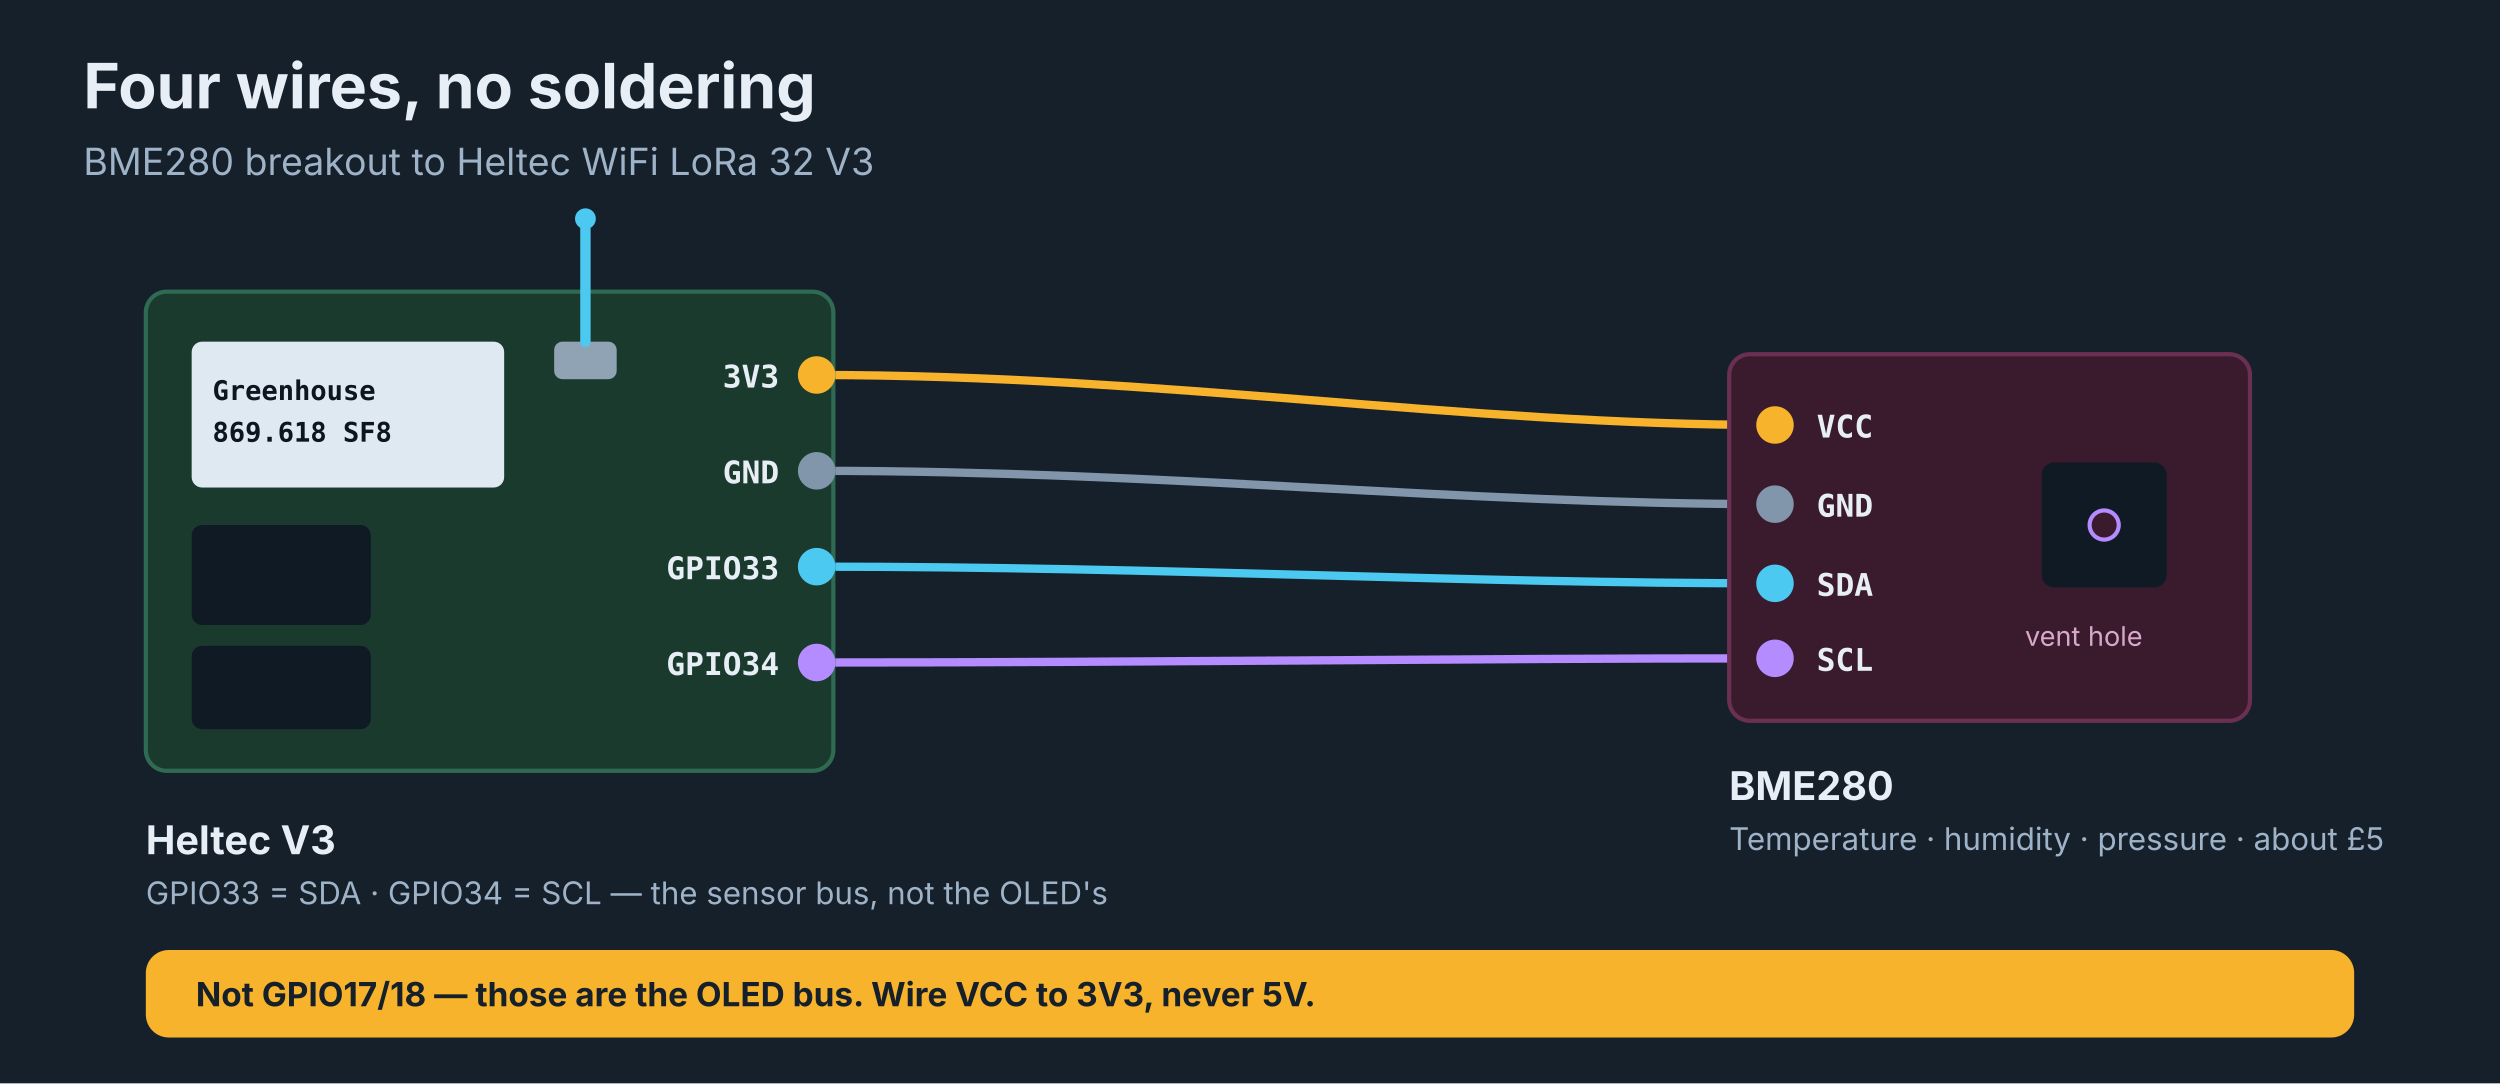
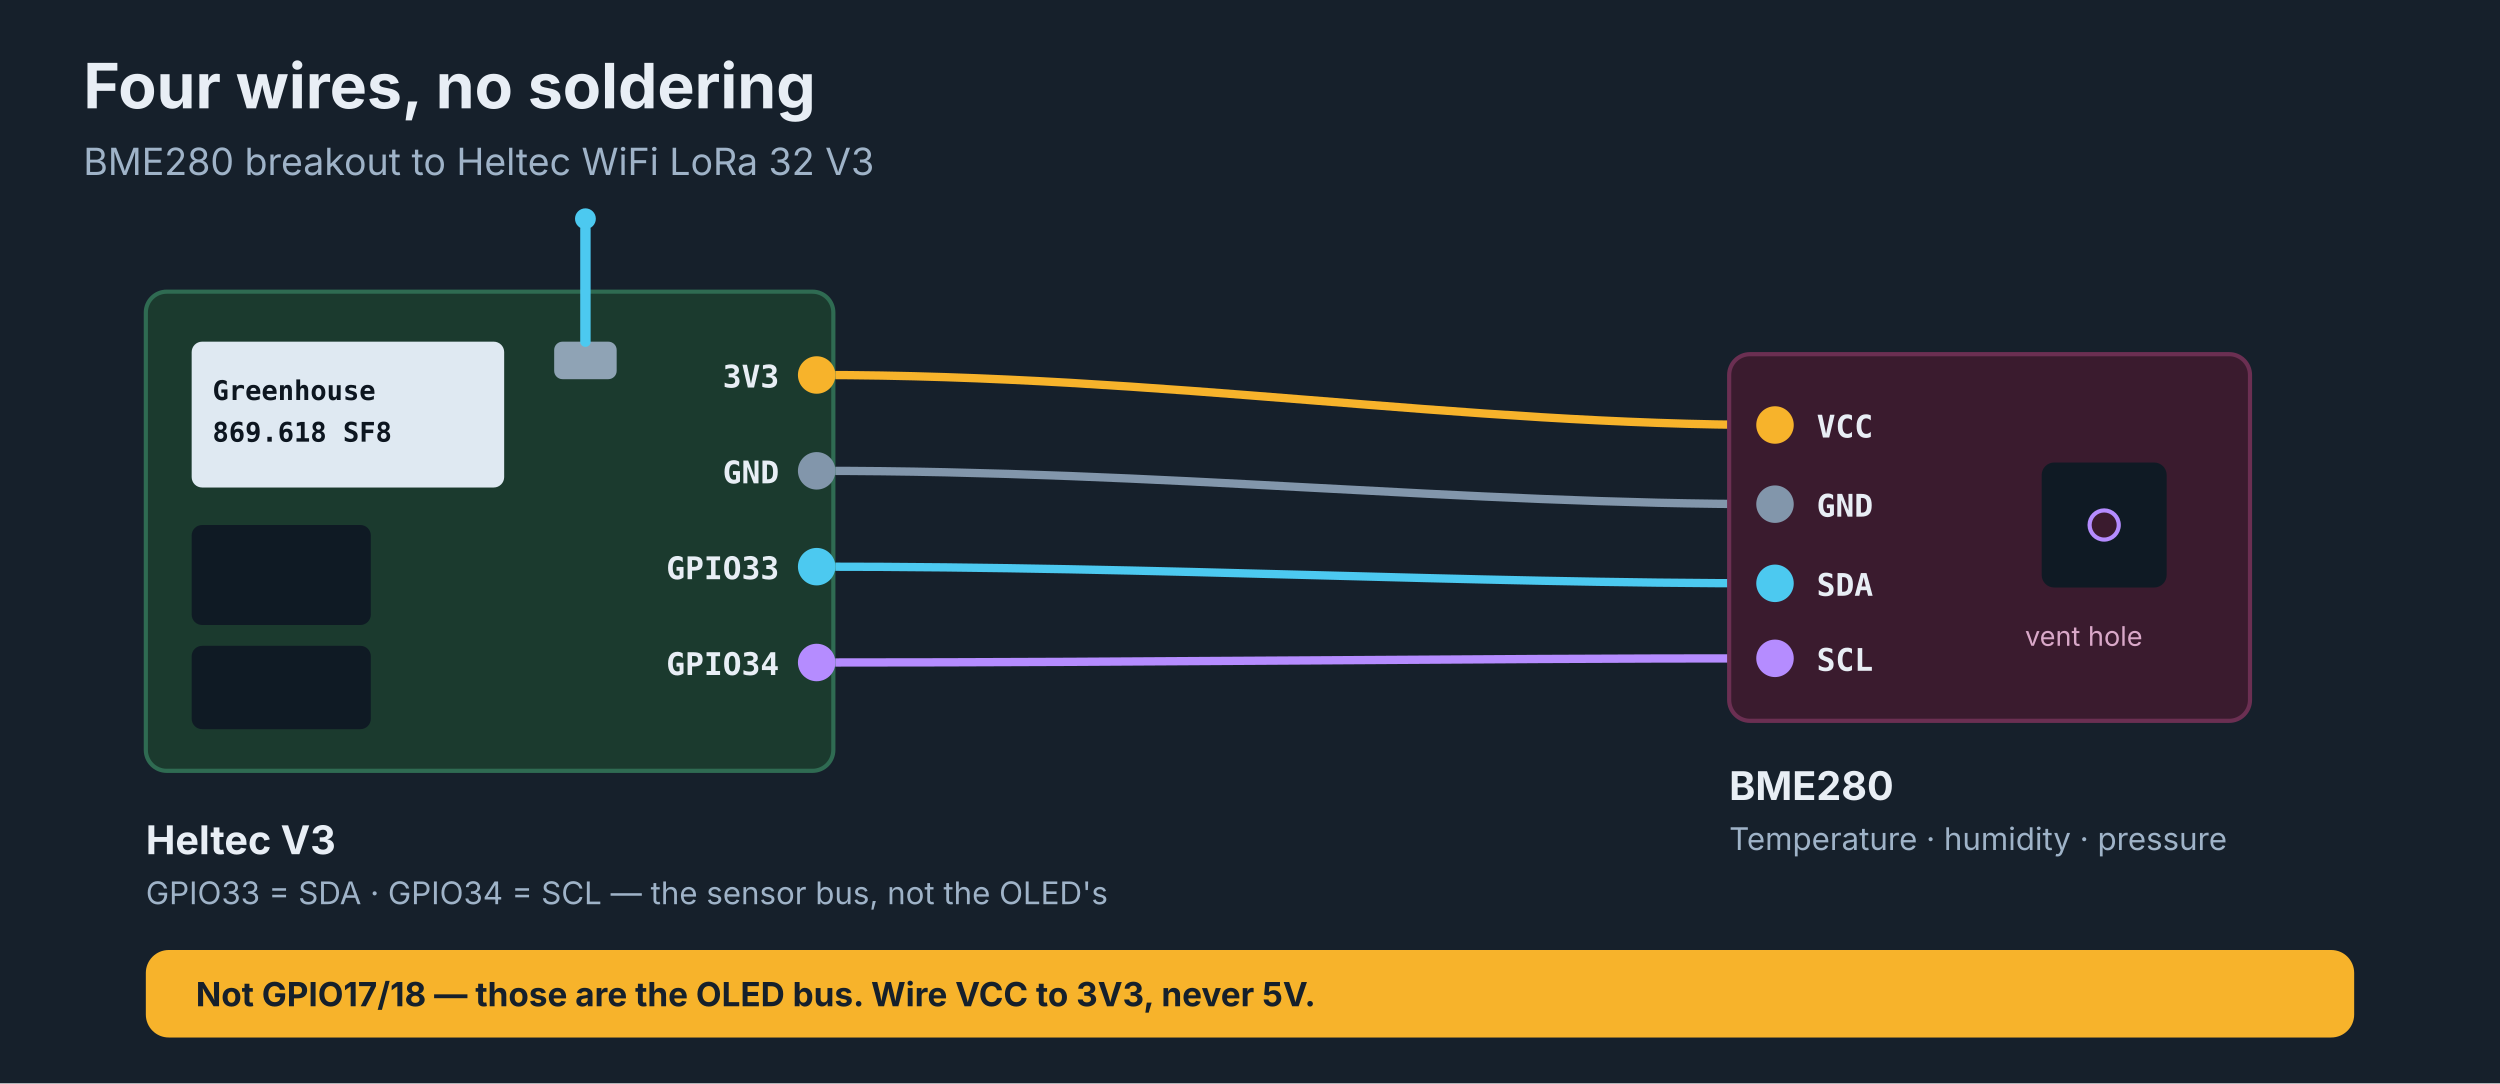
<svg xmlns="http://www.w3.org/2000/svg" viewBox="0 0 1200 520" width="1200" height="520" role="img" aria-label="Wiring a BME280 breakout to a Heltec V3: VCC to 3V3, GND to GND, SDA to GPIO17, SCL to GPIO18">
  <defs>
    <style>
      .bg{fill:#16202b}
      .title{font:700 30px Inter,Segoe UI,Helvetica,Arial,sans-serif;fill:#e8eef5}
      .sub{font:400 18px Inter,Segoe UI,Helvetica,Arial,sans-serif;fill:#9fb3c8}
      .pcb{fill:#1b3a2e;stroke:#2f6b52;stroke-width:2}
      .bmepcb{fill:#3a1b2e;stroke:#6b2f52;stroke-width:2}
      .chip{fill:#0f1a24}
      .pin{font:700 15px ui-monospace,Menlo,Consolas,monospace;fill:#e8eef5}
      .lbl{font:700 19px Inter,Segoe UI,Helvetica,Arial,sans-serif;fill:#e8eef5}
      .sm{font:400 15px Inter,Segoe UI,Helvetica,Arial,sans-serif;fill:#9fb3c8}
      .warn{font:700 16px Inter,Segoe UI,Helvetica,Arial,sans-serif;fill:#16202b}
    </style>
  </defs>
  <rect class="bg" width="1200" height="520" />
  <text class="title" x="40" y="52">Four wires, no soldering</text>
  <text class="sub" x="40" y="84">BME280 breakout to Heltec WiFi LoRa 32 V3</text>
  <g fill="none" stroke-width="4" stroke-linecap="round">
    <path d="M392,180 C 560,180 700,204 852,204" stroke="#f7b32b" />
    <path d="M392,226 C 560,226 700,242 852,242" stroke="#8296ab" />
    <path d="M392,272 C 560,272 700,280 852,280" stroke="#4cc9f0" />
    <path d="M392,318 C 560,318 700,316 852,316" stroke="#b58cff" />
  </g>
  <g transform="translate(70,140)">
    <rect class="pcb" x="0" y="0" width="330" height="230" rx="10" />
    <rect x="22" y="24" width="150" height="70" rx="5" fill="#dfe9f2" />
    <text x="32" y="52" font-family="ui-monospace,Menlo,Consolas,monospace" font-size="13" font-weight="700" fill="#0d1620">Greenhouse</text>
    <text x="32" y="72" font-family="ui-monospace,Menlo,Consolas,monospace" font-size="13" font-weight="700" fill="#0d1620">869.618 SF8</text>
    <rect class="chip" x="22" y="112" width="86" height="48" rx="5" />
    <rect class="chip" x="22" y="170" width="86" height="40" rx="5" />
    <rect x="196" y="24" width="30" height="18" rx="4" fill="#8fa3b5" />
    <path d="M211,24 L211,-30" stroke="#4cc9f0" stroke-width="5" stroke-linecap="round" />
    <circle cx="211" cy="-35" r="5" fill="#4cc9f0" />
    <g>
      <text class="pin" x="304" y="46" text-anchor="end">3V3</text>
      <circle cx="322" cy="40" r="9" fill="#f7b32b" />
      <text class="pin" x="304" y="92" text-anchor="end">GND</text>
      <circle cx="322" cy="86" r="9" fill="#8296ab" />
      <text class="pin" x="304" y="138" text-anchor="end">GPIO33</text>
      <circle cx="322" cy="132" r="9" fill="#4cc9f0" />
      <text class="pin" x="304" y="184" text-anchor="end">GPIO34</text>
      <circle cx="322" cy="178" r="9" fill="#b58cff" />
    </g>
  </g>
  <text class="lbl" x="70" y="410" fill="#7ee787">Heltec V3</text>
  <text class="sm" x="70" y="434">GPIO33 = SDA · GPIO34 = SCL — the sensor bus, not the OLED's</text>
  <g transform="translate(830,170)">
    <rect class="bmepcb" x="0" y="0" width="250" height="176" rx="10" />
    <rect class="chip" x="150" y="52" width="60" height="60" rx="6" />
    <circle cx="180" cy="82" r="7" fill="#3a1b2e" stroke="#b58cff" stroke-width="2" />
    <text x="142" y="140" font-family="Inter,Segoe UI,Helvetica,Arial,sans-serif" font-size="13" fill="#d9a8c8">vent hole</text>
    <g>
      <circle cx="22" cy="34" r="9" fill="#f7b32b" />
      <text class="pin" x="42" y="40">VCC</text>
      <circle cx="22" cy="72" r="9" fill="#8296ab" />
      <text class="pin" x="42" y="78">GND</text>
      <circle cx="22" cy="110" r="9" fill="#4cc9f0" />
      <text class="pin" x="42" y="116">SDA</text>
      <circle cx="22" cy="146" r="9" fill="#b58cff" />
      <text class="pin" x="42" y="152">SCL</text>
    </g>
  </g>
  <text class="lbl" x="830" y="384" fill="#d9a8c8">BME280</text>
-   <text class="sm" x="830" y="408">Temperature · humidity · pressure · about £5</text>
+   <text class="sm" x="830" y="408">Temperature · humidity · pressure</text>
  <rect x="70" y="456" width="1060" height="42" rx="11" fill="#f7b32b" />
  <text class="warn" x="94" y="483">Not GPIO17/18 — those are the OLED bus. Wire VCC to 3V3, never 5V.</text>
</svg>
